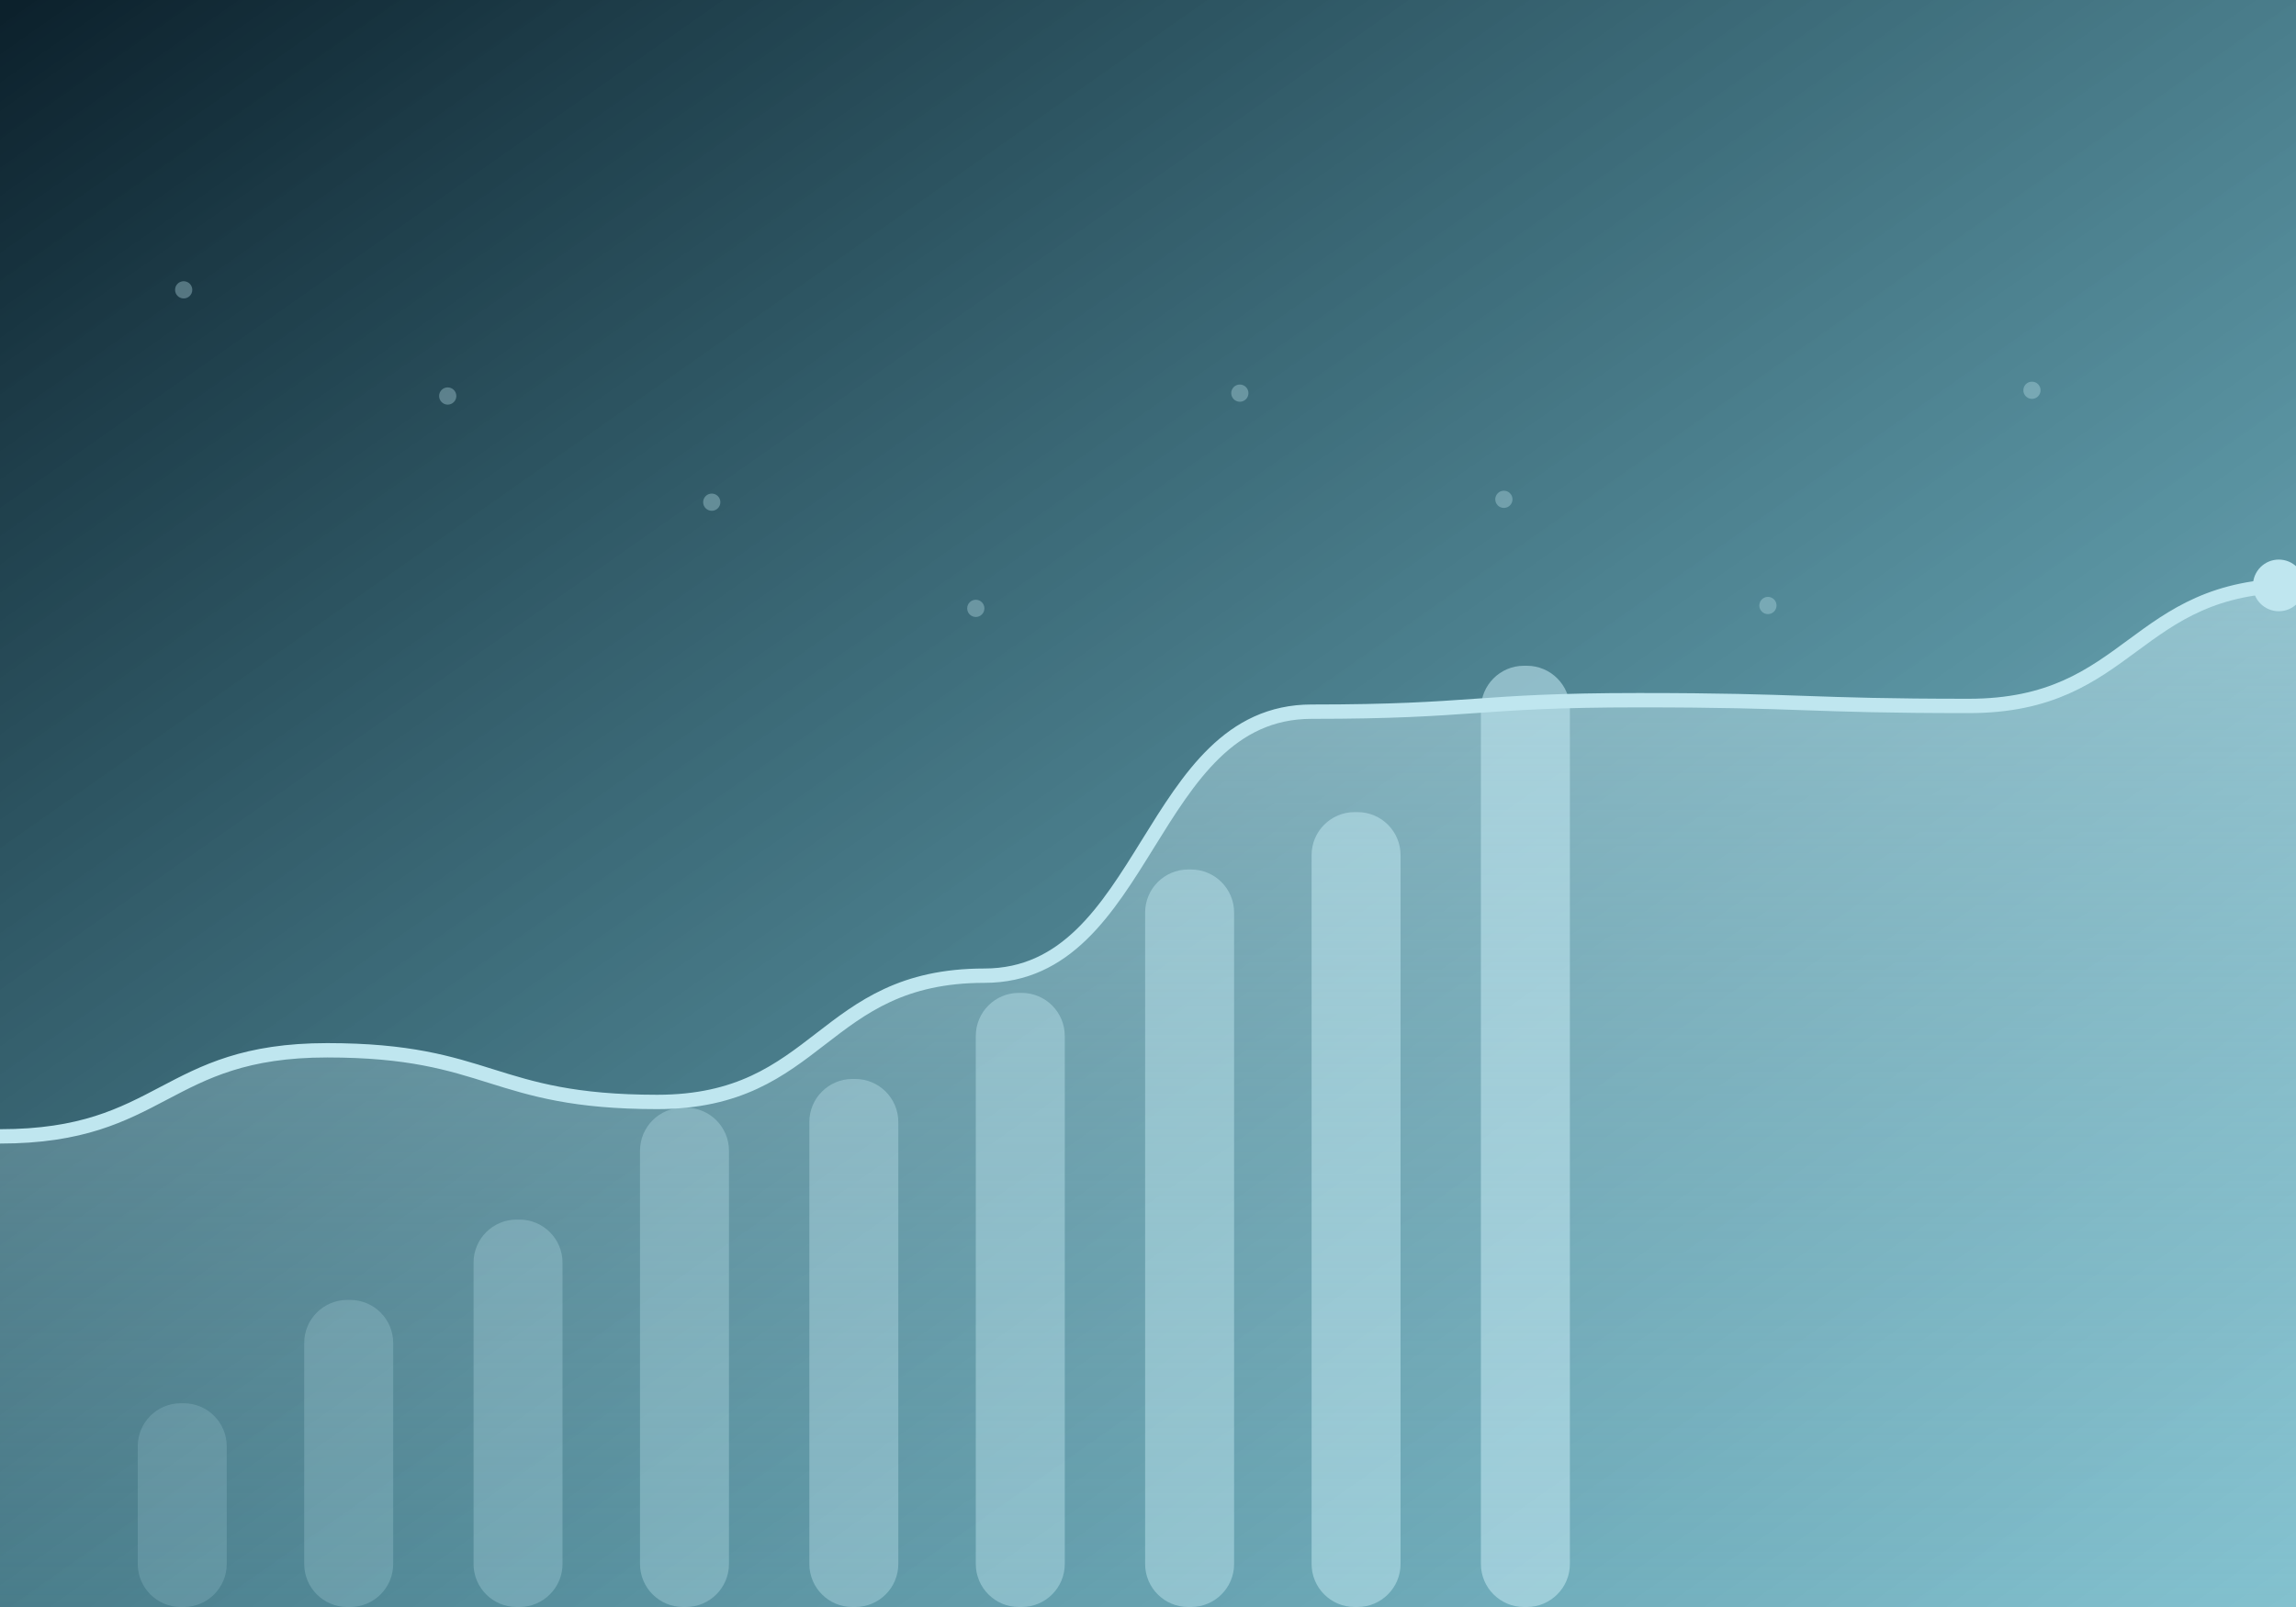
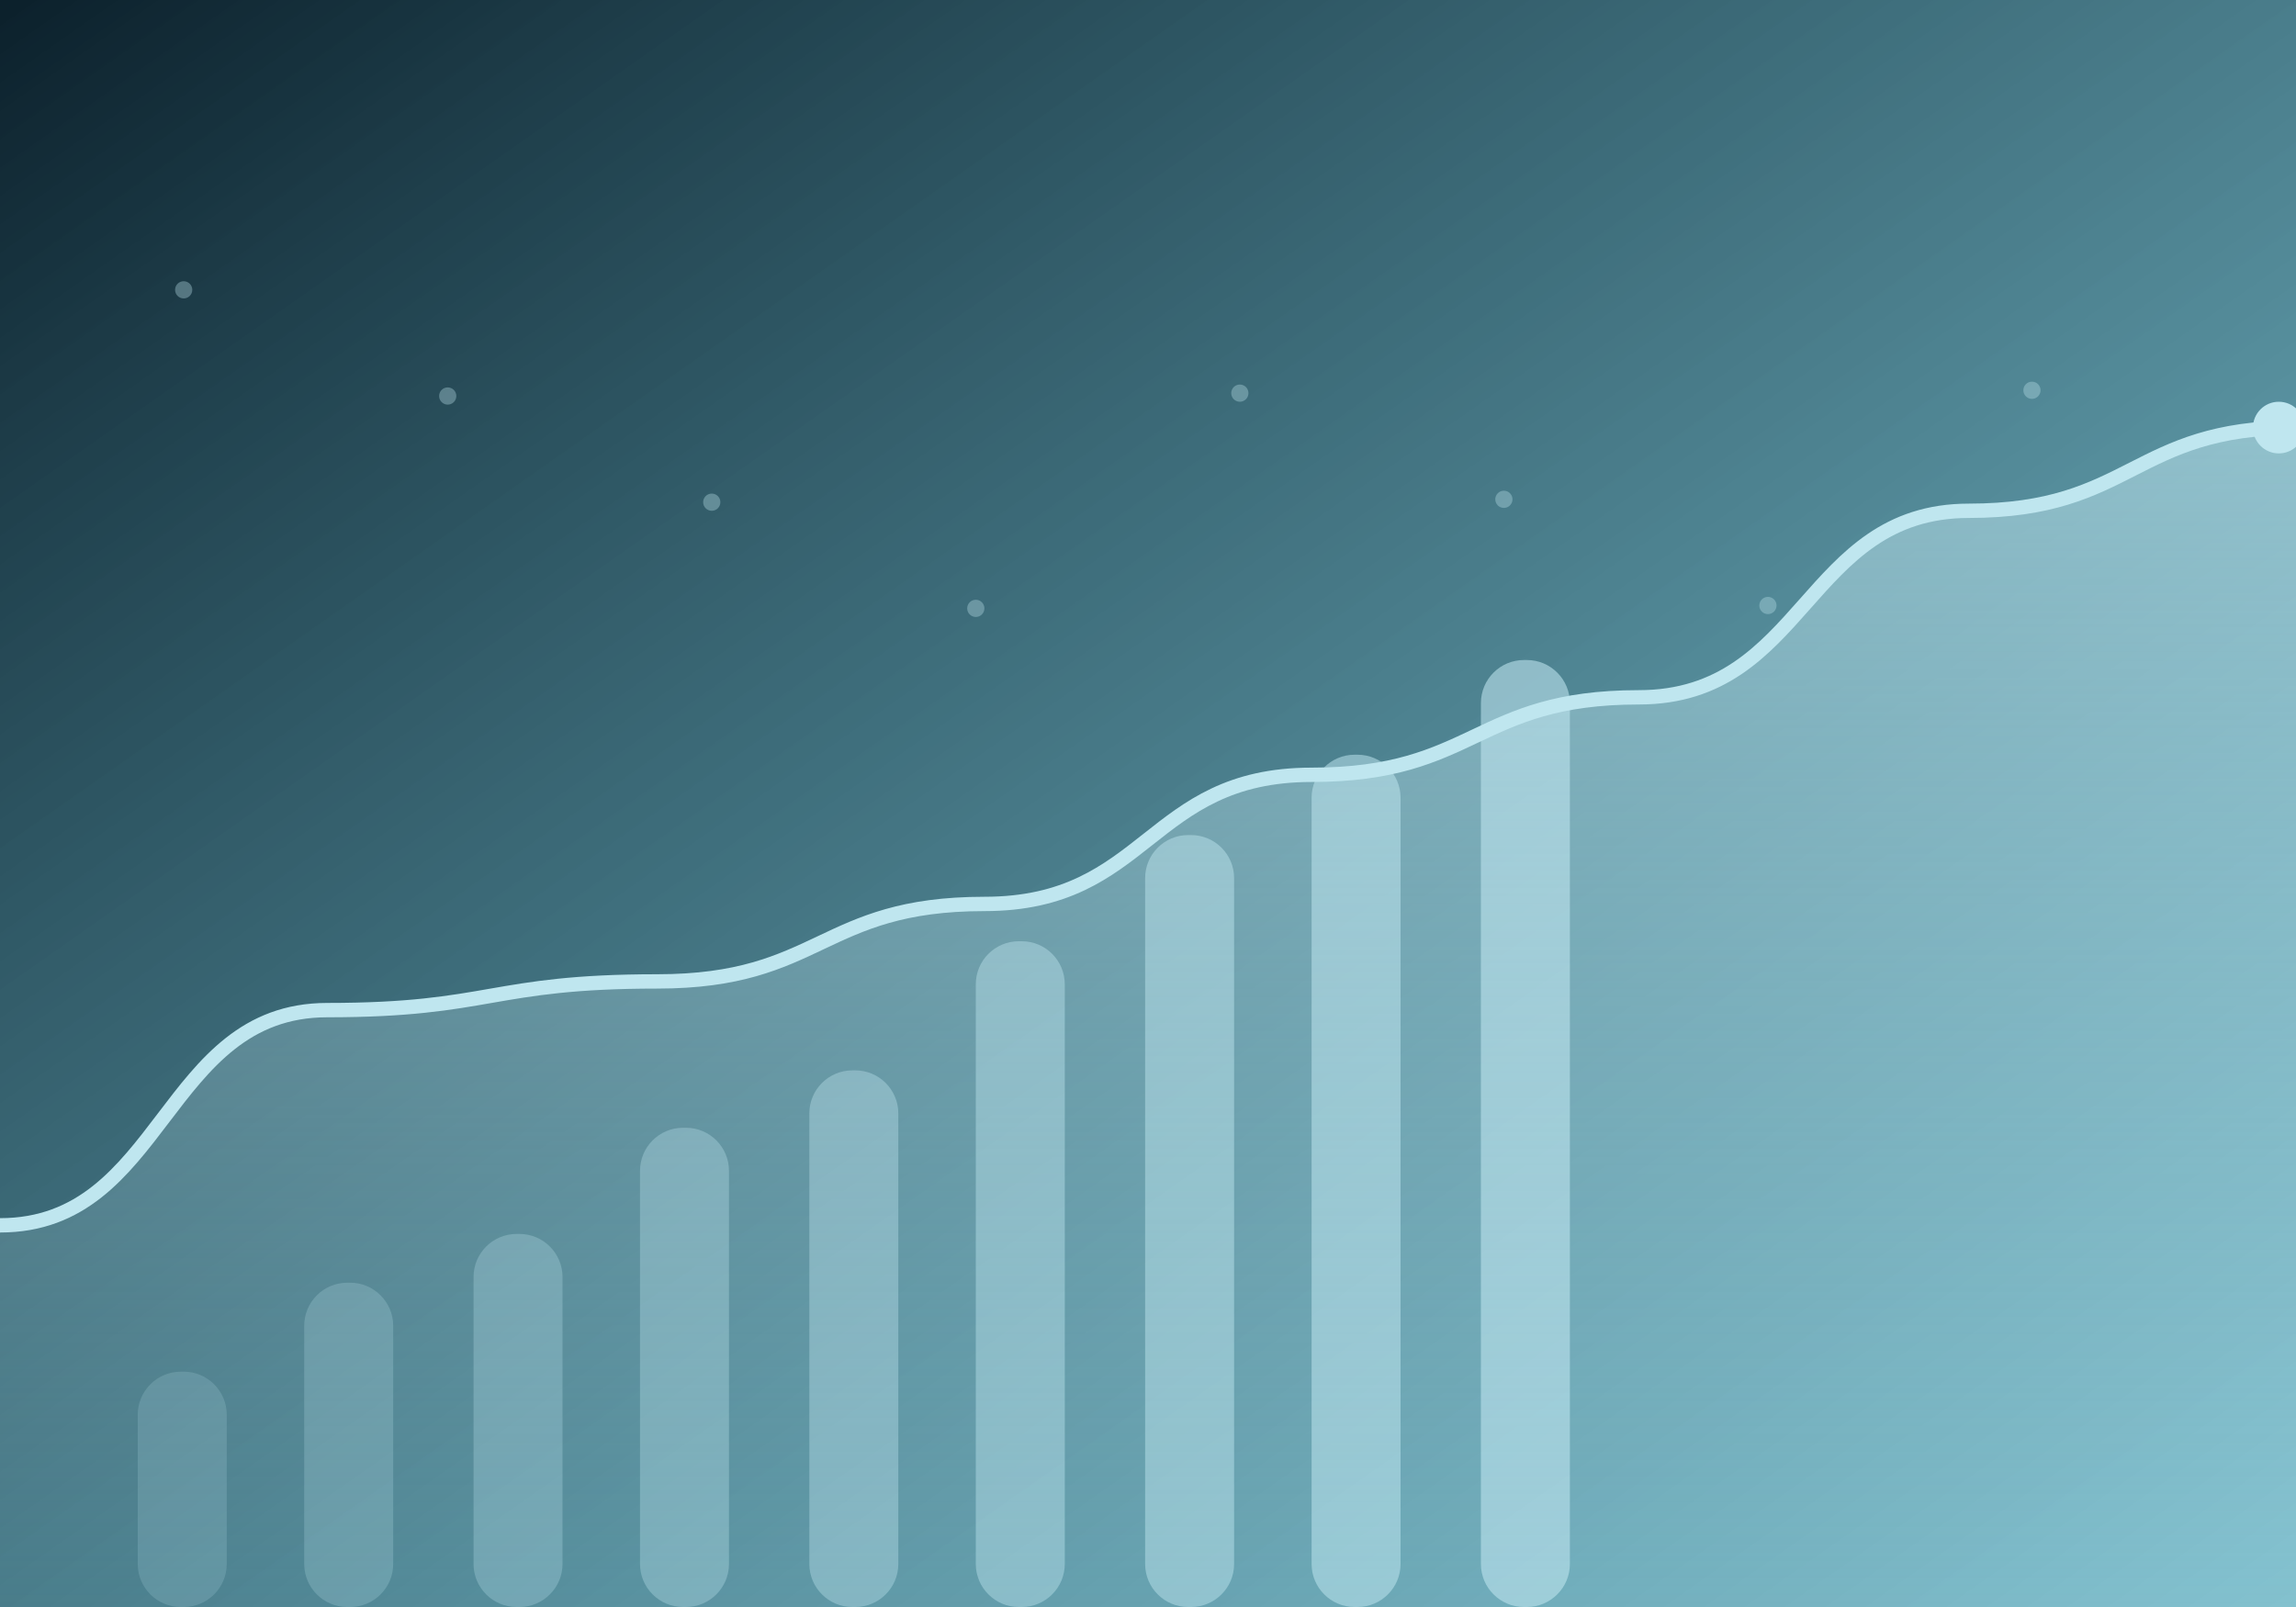
<svg xmlns="http://www.w3.org/2000/svg" viewBox="0 0 800 560" width="800" height="560">
  <defs>
    <linearGradient id="g" x1="0" y1="0" x2="1" y2="1">
      <stop offset="0" stop-color="#0B1F2A" />
      <stop offset="1" stop-color="#1E8FA8" stop-opacity=".55" />
    </linearGradient>
    <linearGradient id="a" x1="0" y1="0" x2="0" y2="1">
      <stop offset="0" stop-color="#BFE6EF" stop-opacity=".55" />
      <stop offset="1" stop-color="#BFE6EF" stop-opacity="0" />
    </linearGradient>
  </defs>
  <rect width="800" height="560" fill="url(#g)" />
-   <rect x="48" y="489" width="31" height="71" rx="15" fill="#BFE6EF" opacity="0.18" />
-   <rect x="106" y="453" width="31" height="107" rx="15" fill="#BFE6EF" opacity="0.23" />
-   <rect x="165" y="425" width="31" height="135" rx="15" fill="#BFE6EF" opacity="0.28" />
-   <rect x="223" y="386" width="31" height="174" rx="15" fill="#BFE6EF" opacity="0.33" />
-   <rect x="282" y="376" width="31" height="184" rx="15" fill="#BFE6EF" opacity="0.38" />
-   <rect x="340" y="346" width="31" height="214" rx="15" fill="#BFE6EF" opacity="0.43" />
-   <rect x="399" y="303" width="31" height="257" rx="15" fill="#BFE6EF" opacity="0.48" />
-   <rect x="457" y="283" width="31" height="277" rx="15" fill="#BFE6EF" opacity="0.53" />
-   <rect x="516" y="232" width="31" height="328" rx="15" fill="#BFE6EF" opacity="0.58" />
+   <rect x="48" y="478" width="31" height="82" rx="15" fill="#BFE6EF" opacity="0.18" />
+   <rect x="106" y="447" width="31" height="113" rx="15" fill="#BFE6EF" opacity="0.23" />
+   <rect x="165" y="430" width="31" height="130" rx="15" fill="#BFE6EF" opacity="0.28" />
+   <rect x="223" y="393" width="31" height="167" rx="15" fill="#BFE6EF" opacity="0.33" />
+   <rect x="282" y="373" width="31" height="187" rx="15" fill="#BFE6EF" opacity="0.38" />
+   <rect x="340" y="328" width="31" height="232" rx="15" fill="#BFE6EF" opacity="0.43" />
+   <rect x="399" y="291" width="31" height="269" rx="15" fill="#BFE6EF" opacity="0.48" />
+   <rect x="457" y="263" width="31" height="297" rx="15" fill="#BFE6EF" opacity="0.53" />
+   <rect x="516" y="230" width="31" height="330" rx="15" fill="#BFE6EF" opacity="0.58" />
  <circle cx="64" cy="101" r="3" fill="#BFE6EF" opacity=".35" />
  <circle cx="156" cy="138" r="3" fill="#BFE6EF" opacity=".35" />
  <circle cx="248" cy="175" r="3" fill="#BFE6EF" opacity=".35" />
  <circle cx="340" cy="212" r="3" fill="#BFE6EF" opacity=".35" />
  <circle cx="432" cy="137" r="3" fill="#BFE6EF" opacity=".35" />
  <circle cx="524" cy="174" r="3" fill="#BFE6EF" opacity=".35" />
  <circle cx="616" cy="211" r="3" fill="#BFE6EF" opacity=".35" />
  <circle cx="708" cy="136" r="3" fill="#BFE6EF" opacity=".35" />
-   <path d="M0,396 C57,396 57,366 114,366 C171,366 171,384 229,384 C286,384 286,340 343,340 C400,340 400,248 457,248 C514,248 514,244 571,244 C629,244 629,246 686,246 C743,246 743,204 800,204 L800,560 L0,560 Z" fill="url(#a)" />
-   <path d="M0,396 C57,396 57,366 114,366 C171,366 171,384 229,384 C286,384 286,340 343,340 C400,340 400,248 457,248 C514,248 514,244 571,244 C629,244 629,246 686,246 C743,246 743,204 800,204" fill="none" stroke="#BFE6EF" stroke-width="5" stroke-linecap="round" />
-   <circle cx="794" cy="204" r="9" fill="#BFE6EF" />
+   <path d="M0,427 C57,427 57,352 114,352 C171,352 171,342 229,342 C286,342 286,315 343,315 C400,315 400,270 457,270 C514,270 514,243 571,243 C629,243 629,178 686,178 C743,178 743,149 800,149 L800,560 L0,560 Z" fill="url(#a)" />
+   <path d="M0,427 C57,427 57,352 114,352 C171,352 171,342 229,342 C286,342 286,315 343,315 C400,315 400,270 457,270 C514,270 514,243 571,243 C629,243 629,178 686,178 C743,178 743,149 800,149" fill="none" stroke="#BFE6EF" stroke-width="5" stroke-linecap="round" />
+   <circle cx="794" cy="149" r="9" fill="#BFE6EF" />
</svg>
